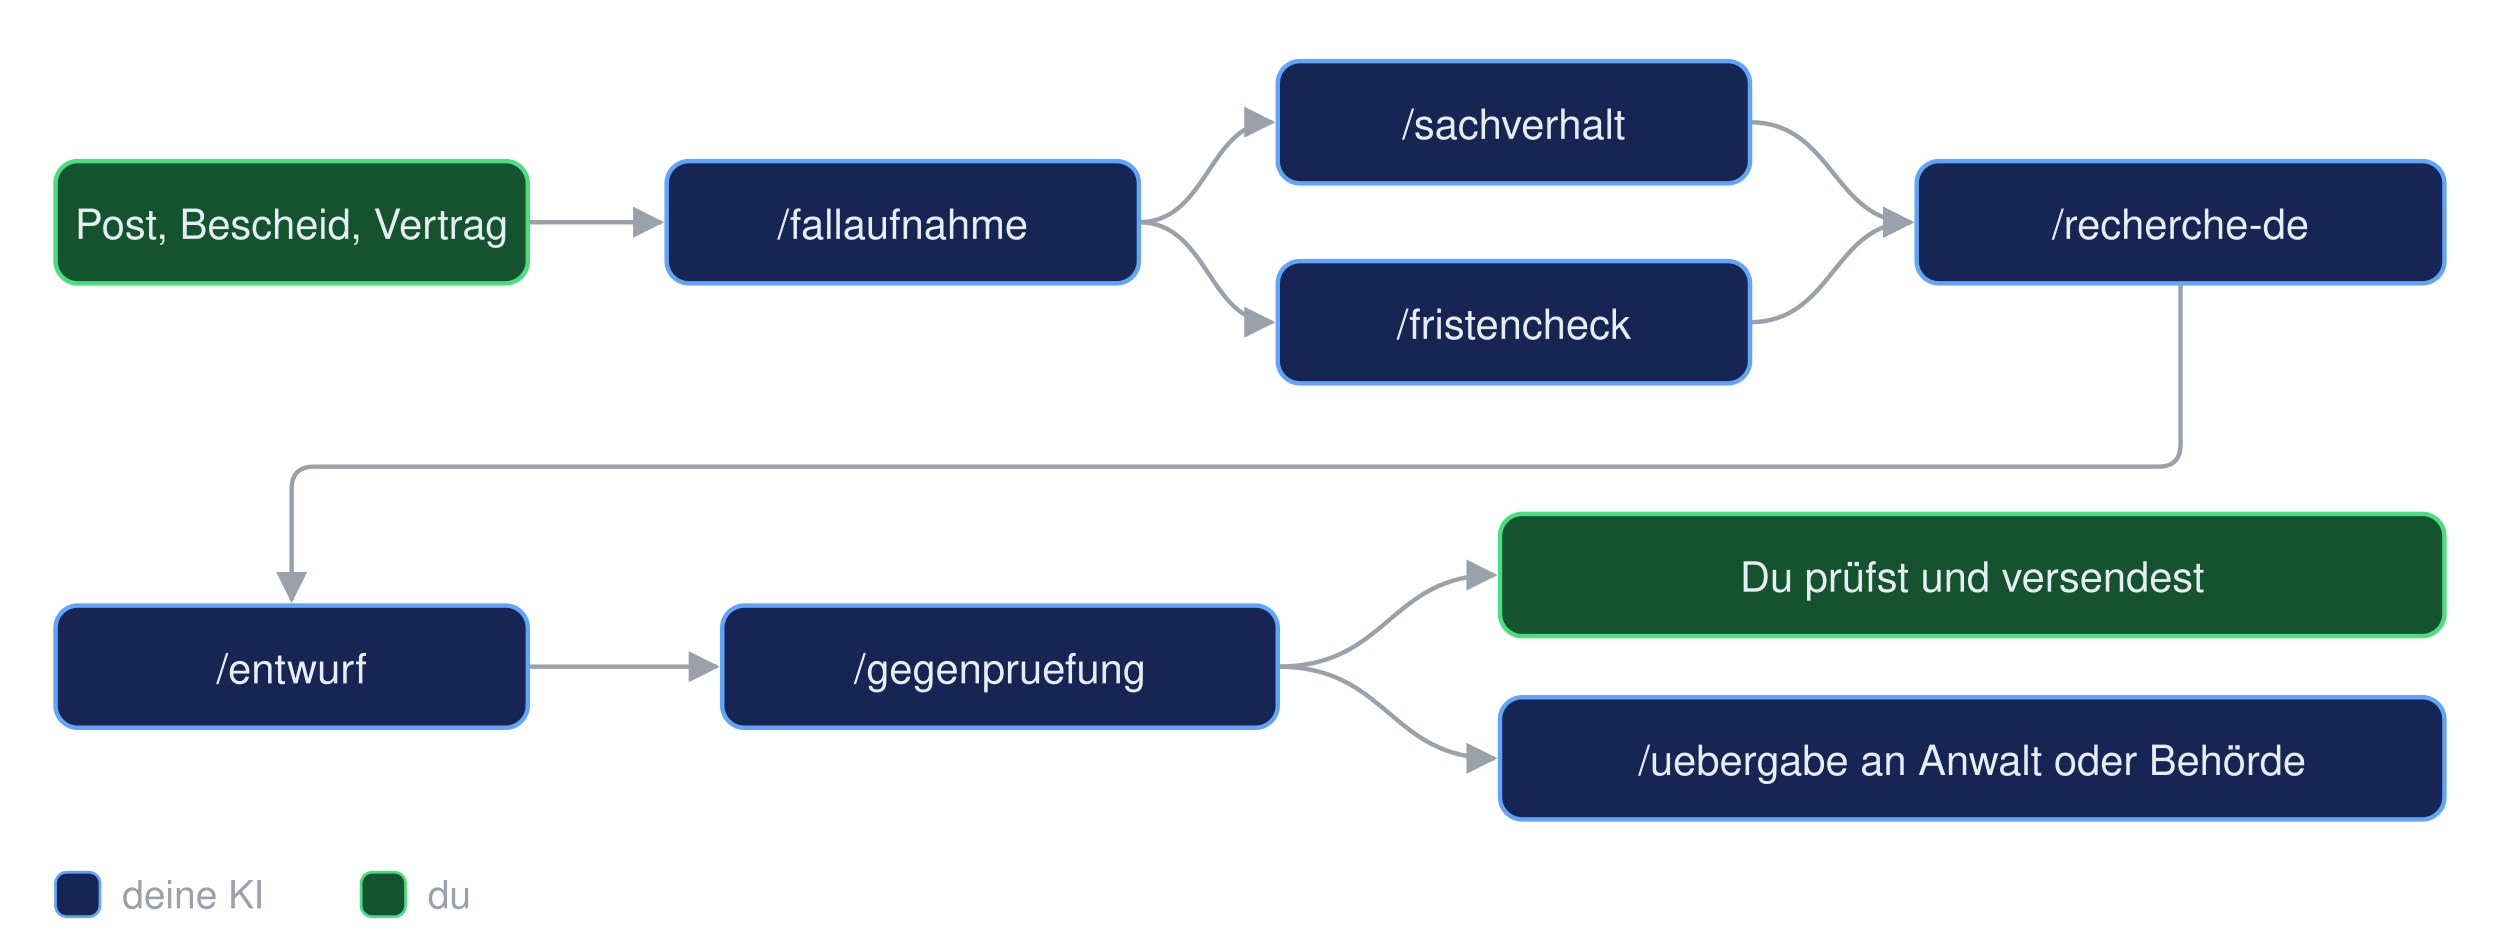
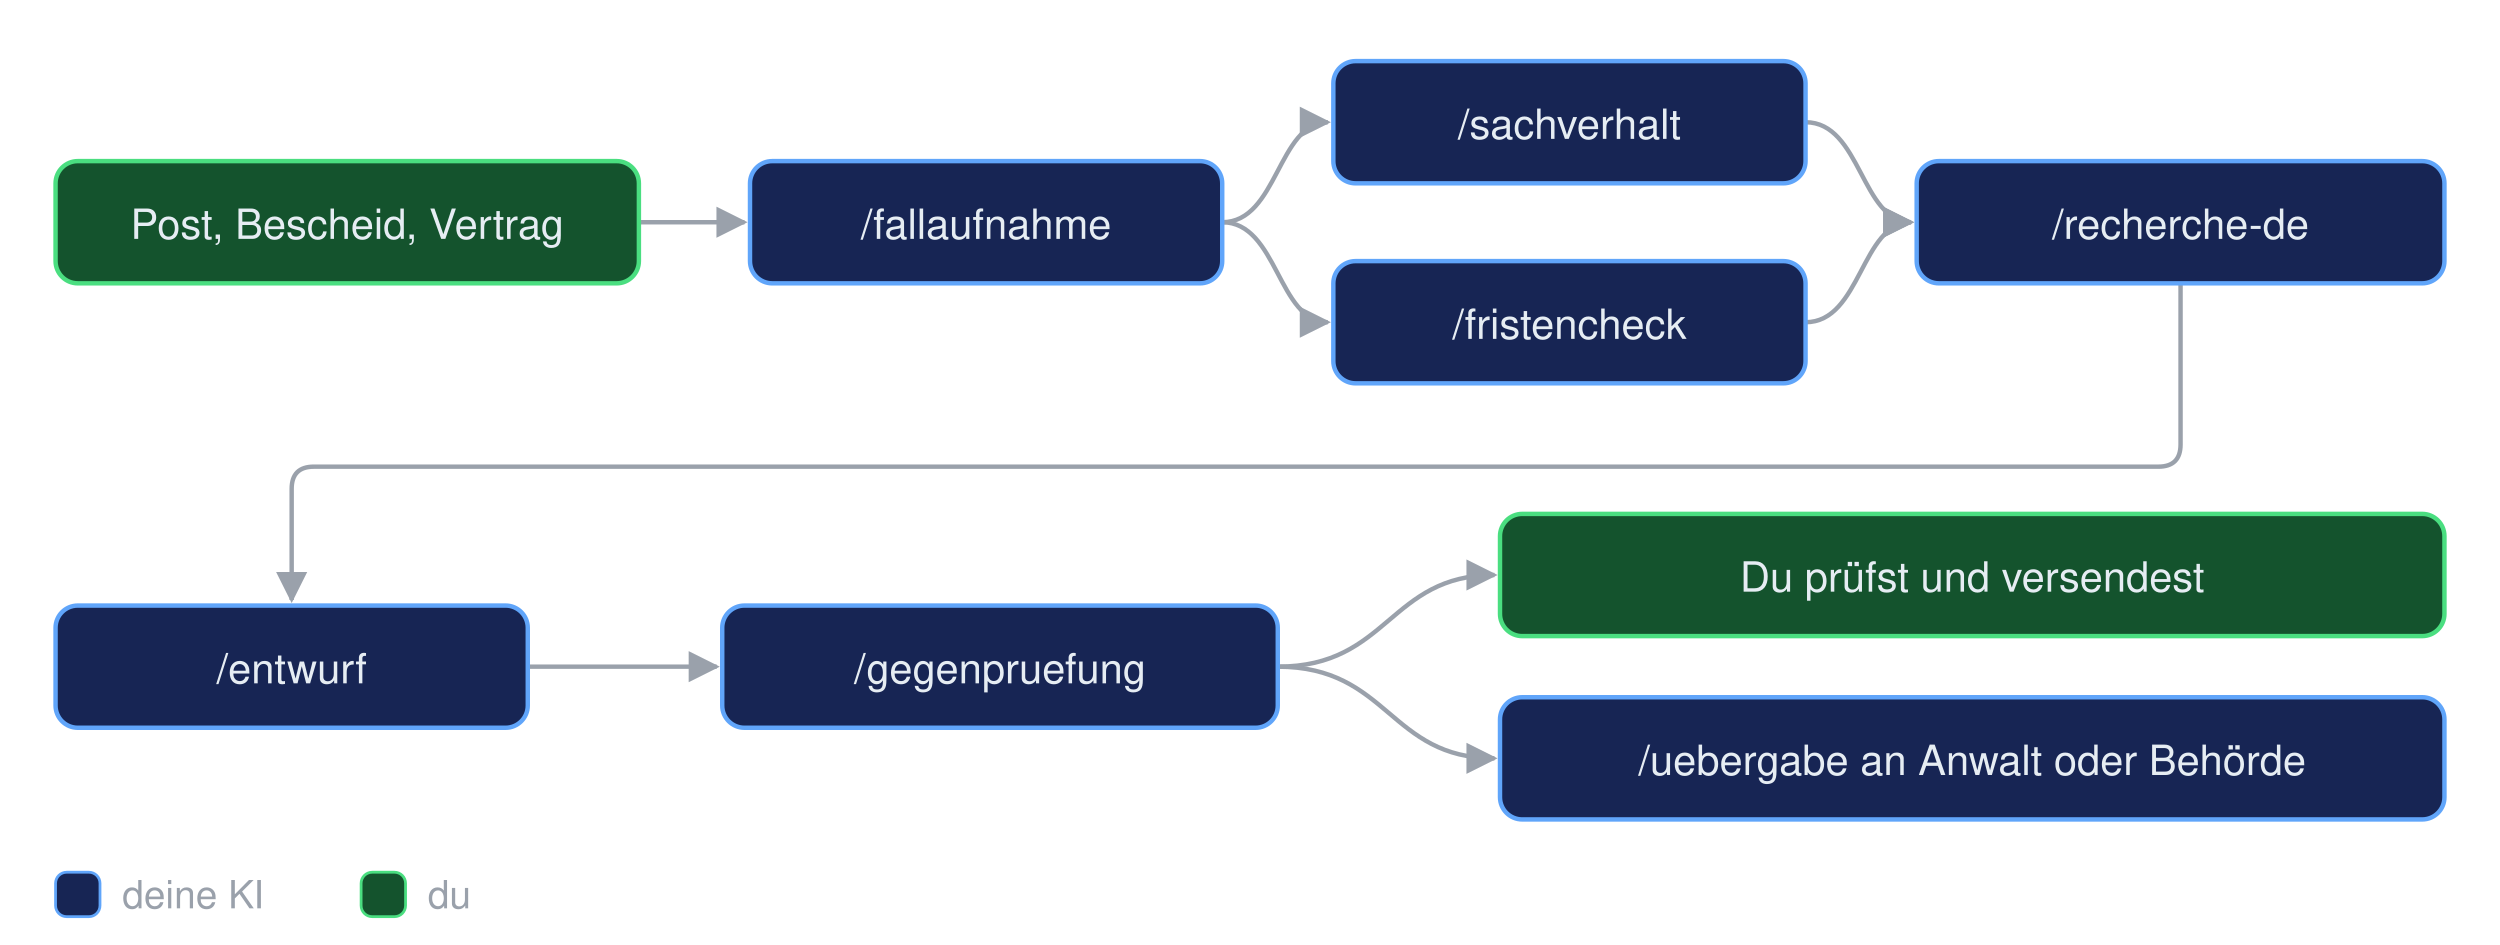
<svg xmlns="http://www.w3.org/2000/svg" width="900" height="340" viewBox="0 0 900 340" role="img" aria-label="Ablauf: Post geht in /fallaufnahme, dann /sachverhalt und /fristencheck, /recherche-de, /entwurf, /gegenpruefung, dann prüfst und versendest du oder /uebergabe">
  <defs>
    <marker id="p" viewBox="0 0 10 10" refX="9" refY="5" markerWidth="7" markerHeight="7" orient="auto">
      <path d="M0 0 L10 5 L0 10 z" fill="#9aa1ab" />
    </marker>
  </defs>
  <g fill="none" stroke="#9aa1ab" stroke-width="1.6" marker-end="url(#p)">
-     <path d="M190 80.0 C215.0 80.0 215.0 80.0 238 80.0" />
-     <path d="M410 80.0 C435.0 80.0 435.0 44.0 458 44.0" />
-     <path d="M410 80.0 C435.0 80.0 435.0 116.0 458 116.0" />
-     <path d="M630 44.0 C660.0 44.0 660.0 80.0 688 80.0" />
-     <path d="M630 116.0 C660.0 116.0 660.0 80.0 688 80.0" />
+     <path d="M230 80.0 C250.0 80.0 250.0 80.0 268 80.0" />
+     <path d="M440 80.0 C460.0 80.0 460.0 44.0 478 44.0" />
+     <path d="M440 80.0 C460.0 80.0 460.0 116.0 478 116.0" />
+     <path d="M650 44.0 C670.0 44.0 670.0 80.0 688 80.0" />
+     <path d="M650 116.0 C670.0 116.0 670.0 80.0 688 80.0" />
    <path d="M190 240.0 C225.0 240.0 225.0 240.0 258 240.0" />
    <path d="M460 240.0 C500.0 240.0 500.0 207.0 538 207.0" />
    <path d="M460 240.0 C500.0 240.0 500.0 273.0 538 273.0" />
    <path d="M785.0 102 V160 Q785.0 168 777.0 168 H113.0 Q105.0 168 105.0 176 V216" />
  </g>
  <g font-family="-apple-system, 'Segoe UI', Helvetica, Arial, sans-serif" font-size="15" text-anchor="middle" fill="#e6edf3">
-     <rect x="20" y="58" width="170" height="44" rx="8" fill="#14532d" stroke="#4ade80" stroke-width="1.6" />
-     <text x="105.0" y="86">Post, Bescheid, Vertrag</text>
-     <rect x="240" y="58" width="170" height="44" rx="8" fill="#172554" stroke="#60a5fa" stroke-width="1.6" />
-     <text x="325.0" y="86">/fallaufnahme</text>
-     <rect x="460" y="22" width="170" height="44" rx="8" fill="#172554" stroke="#60a5fa" stroke-width="1.6" />
-     <text x="545.0" y="50">/sachverhalt</text>
-     <rect x="460" y="94" width="170" height="44" rx="8" fill="#172554" stroke="#60a5fa" stroke-width="1.6" />
-     <text x="545.0" y="122">/fristencheck</text>
+     <rect x="20" y="58" width="210" height="44" rx="8" fill="#14532d" stroke="#4ade80" stroke-width="1.6" />
+     <text x="125.0" y="86">Post, Bescheid, Vertrag</text>
+     <rect x="270" y="58" width="170" height="44" rx="8" fill="#172554" stroke="#60a5fa" stroke-width="1.6" />
+     <text x="355.0" y="86">/fallaufnahme</text>
+     <rect x="480" y="22" width="170" height="44" rx="8" fill="#172554" stroke="#60a5fa" stroke-width="1.6" />
+     <text x="565.0" y="50">/sachverhalt</text>
+     <rect x="480" y="94" width="170" height="44" rx="8" fill="#172554" stroke="#60a5fa" stroke-width="1.6" />
+     <text x="565.0" y="122">/fristencheck</text>
    <rect x="690" y="58" width="190" height="44" rx="8" fill="#172554" stroke="#60a5fa" stroke-width="1.6" />
    <text x="785.0" y="86">/recherche-de</text>
    <rect x="20" y="218" width="170" height="44" rx="8" fill="#172554" stroke="#60a5fa" stroke-width="1.6" />
    <text x="105.0" y="246">/entwurf</text>
    <rect x="260" y="218" width="200" height="44" rx="8" fill="#172554" stroke="#60a5fa" stroke-width="1.6" />
    <text x="360.0" y="246">/gegenpruefung</text>
    <rect x="540" y="185" width="340" height="44" rx="8" fill="#14532d" stroke="#4ade80" stroke-width="1.6" />
    <text x="710.0" y="213">Du prüfst und versendest</text>
    <rect x="540" y="251" width="340" height="44" rx="8" fill="#172554" stroke="#60a5fa" stroke-width="1.6" />
    <text x="710.0" y="279">/uebergabe an Anwalt oder Behörde</text>
  </g>
  <g font-family="-apple-system, 'Segoe UI', Helvetica, Arial, sans-serif" font-size="14" fill="#9aa1ab">
    <rect x="20" y="314" width="16" height="16" rx="4" fill="#172554" stroke="#60a5fa" />
    <text x="44" y="327">deine KI</text>
    <rect x="130" y="314" width="16" height="16" rx="4" fill="#14532d" stroke="#4ade80" />
    <text x="154" y="327">du</text>
  </g>
</svg>
